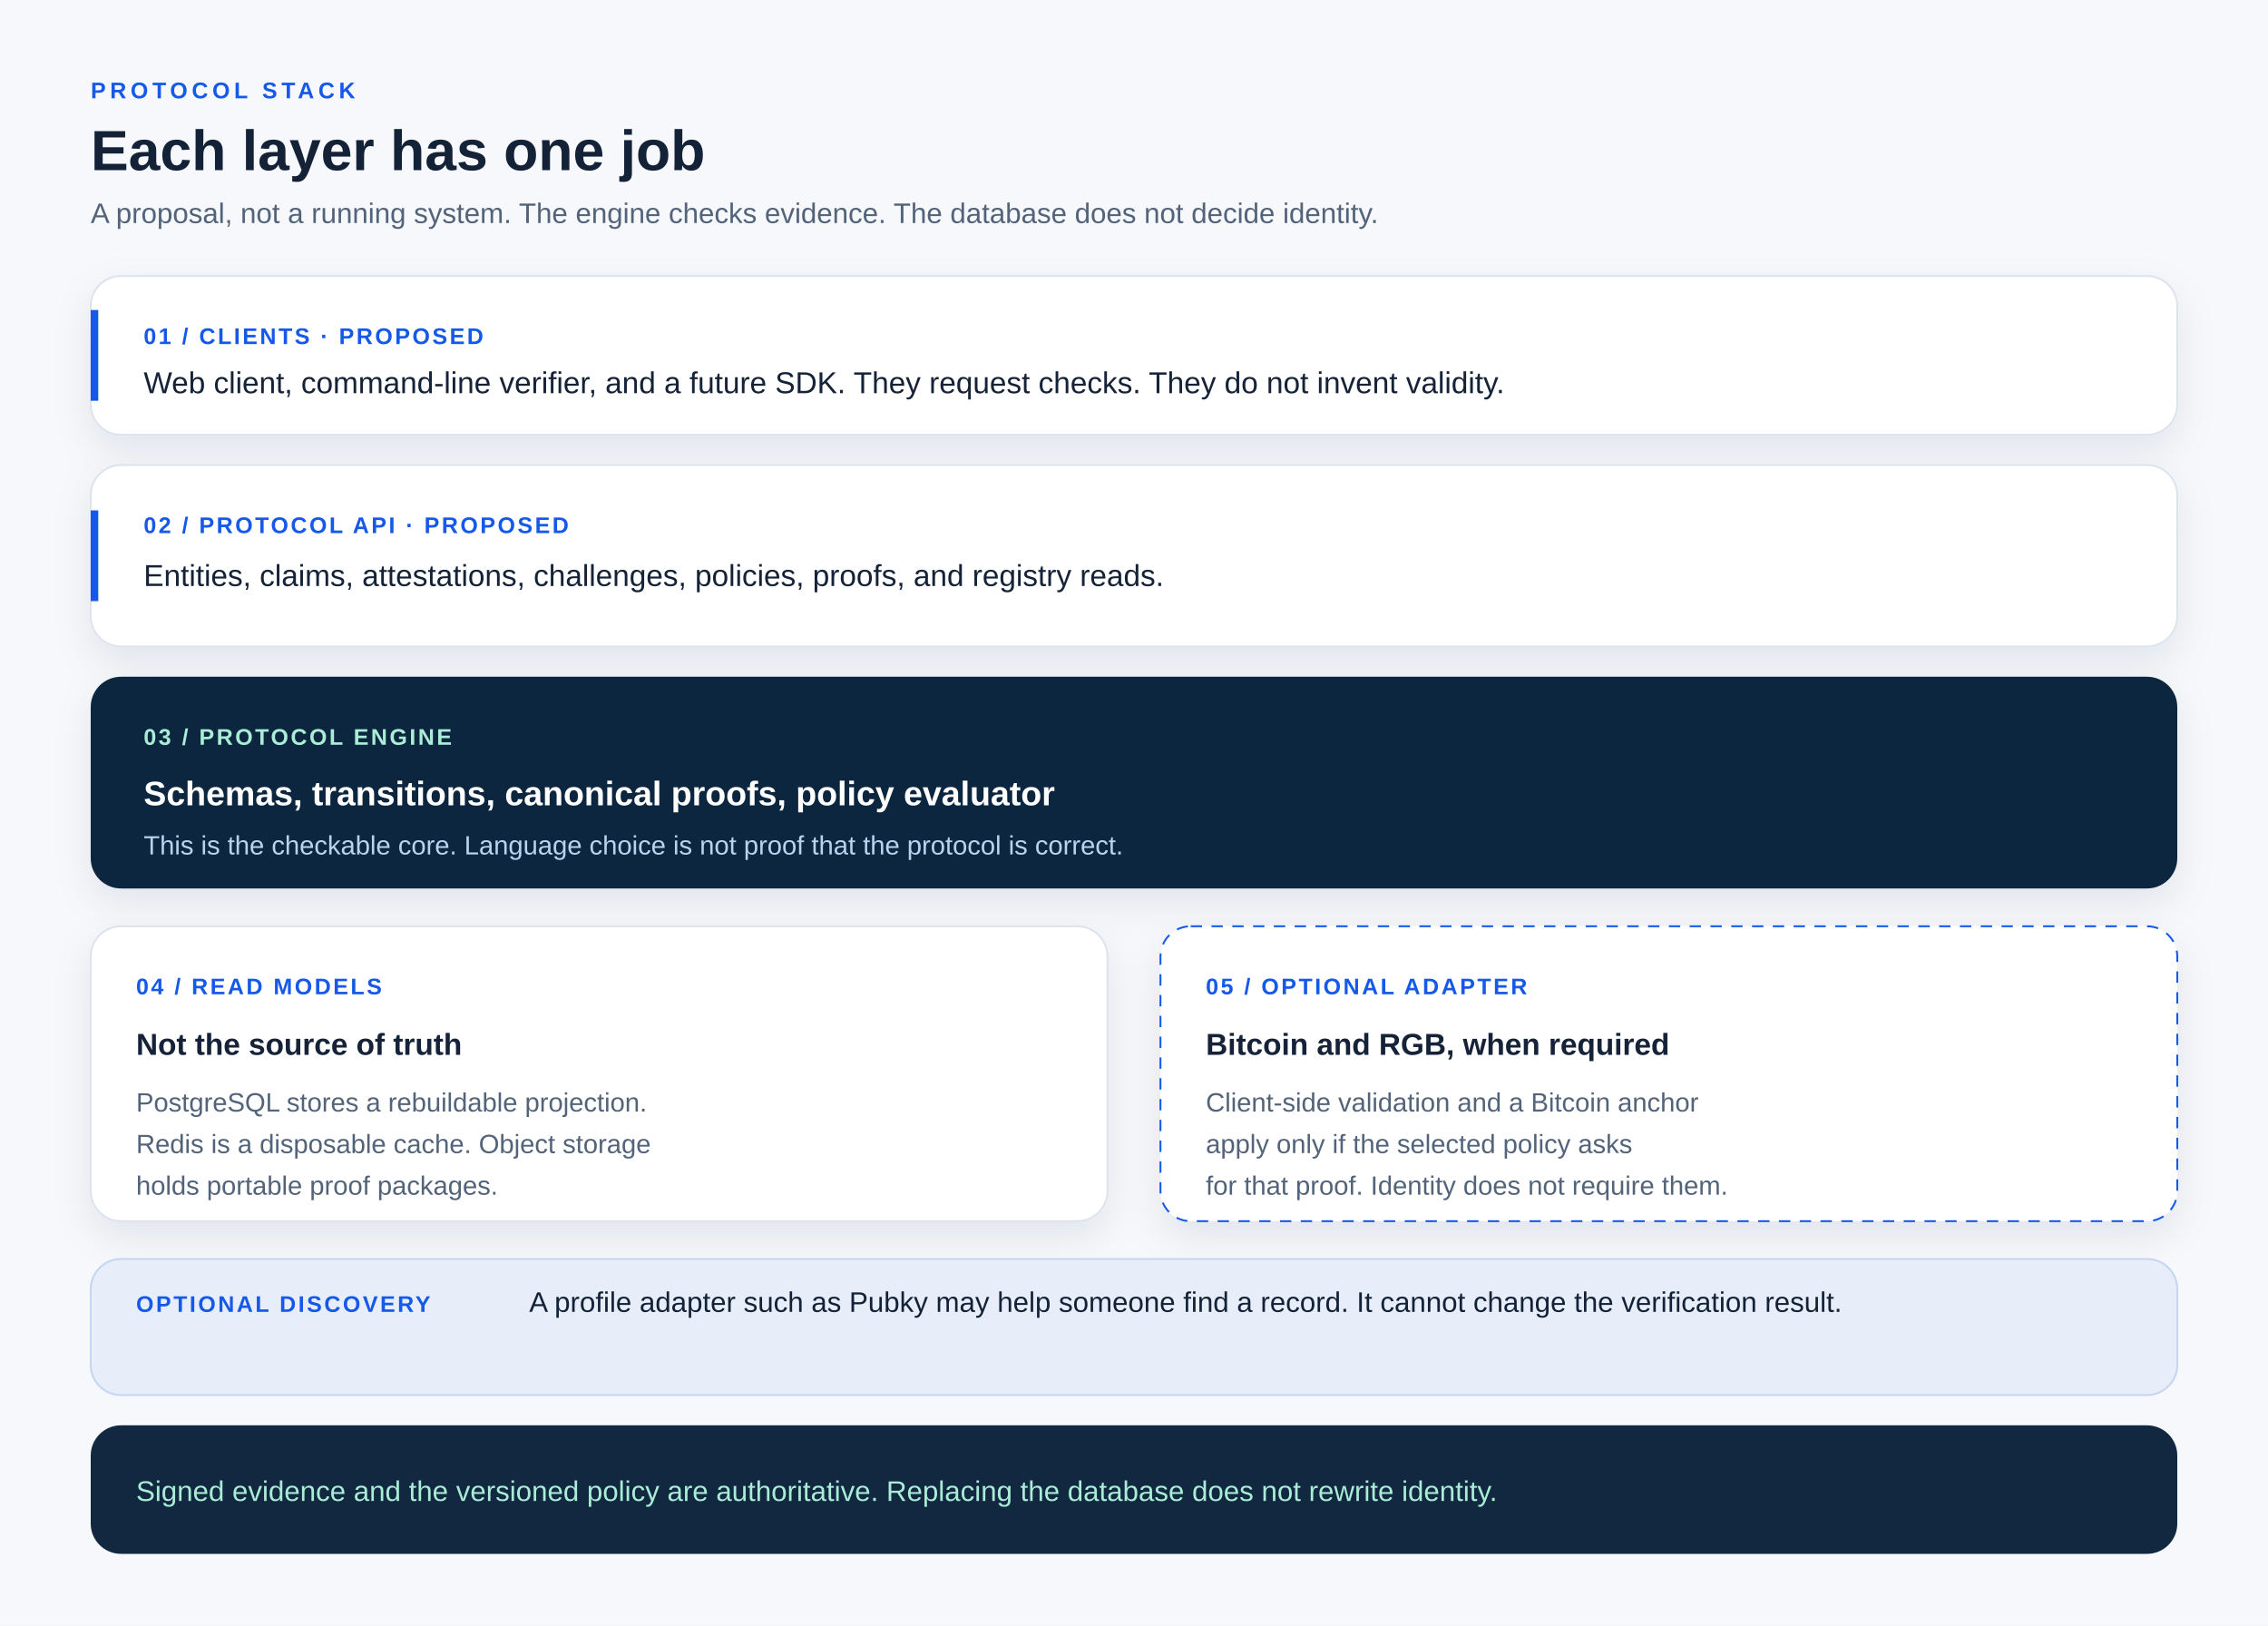
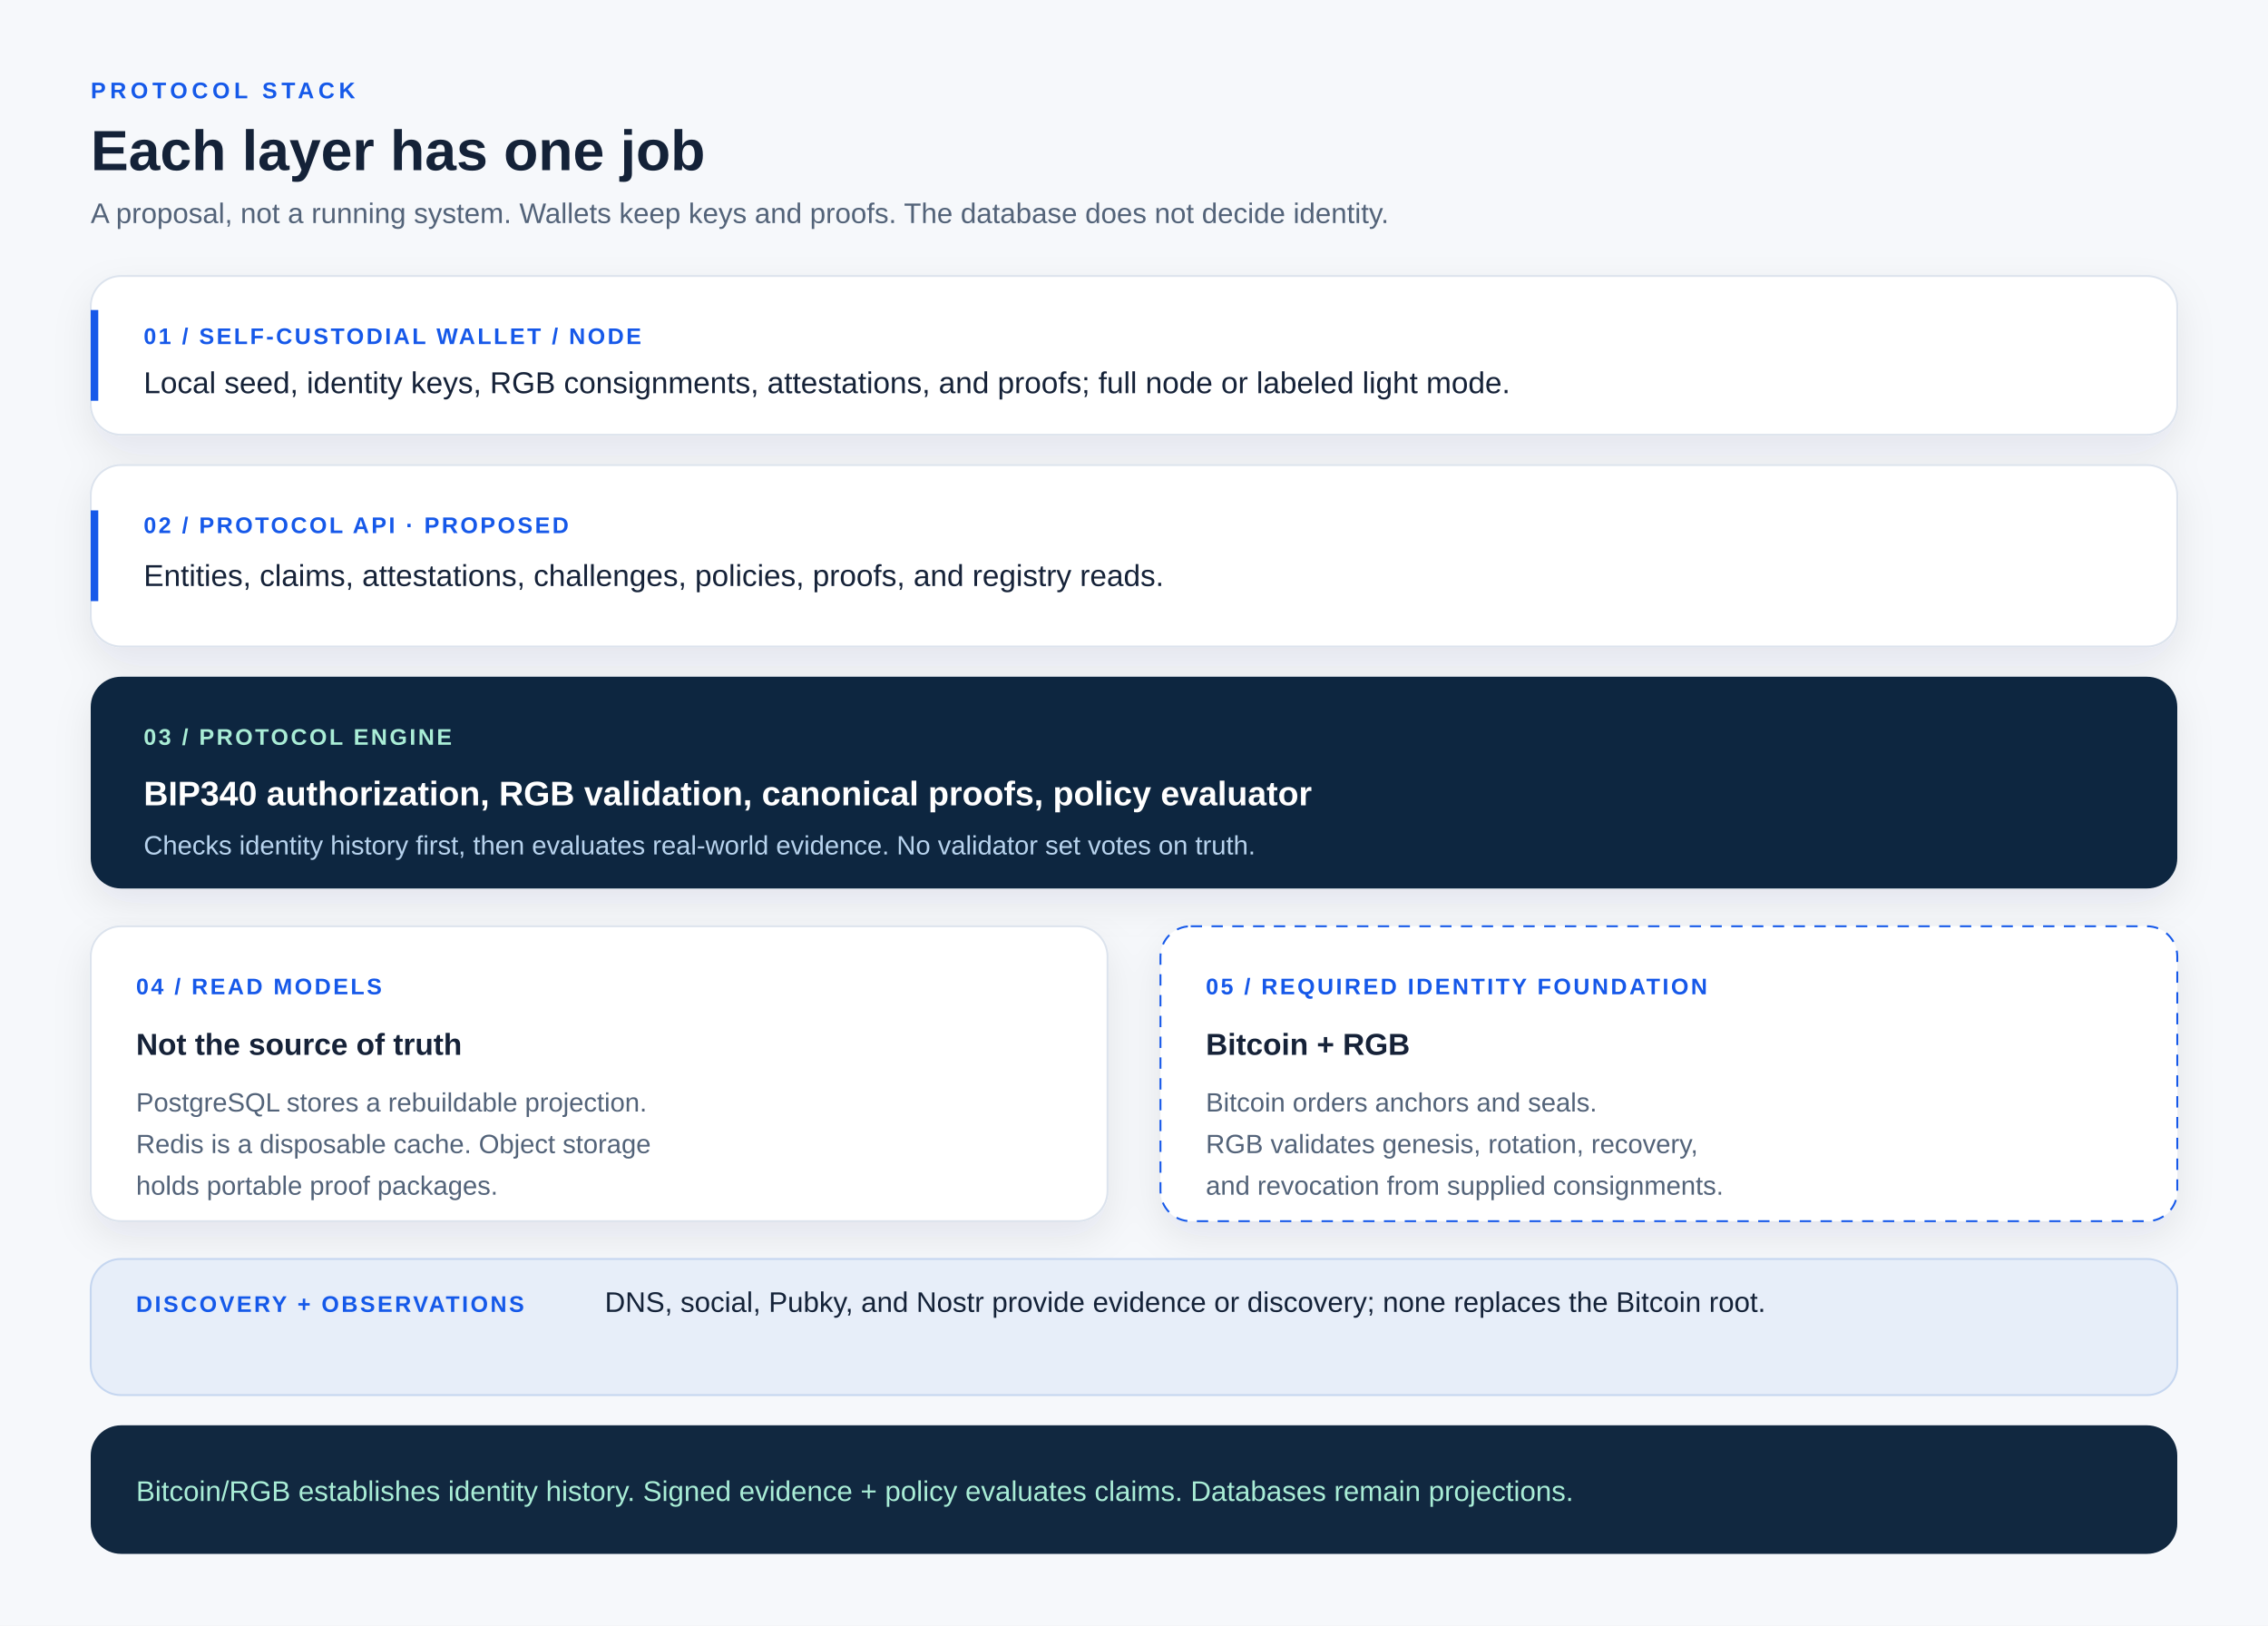
<svg xmlns="http://www.w3.org/2000/svg" viewBox="0 0 1200 860" role="img">
  <defs>
    <filter id="shadow" x="-6%" y="-8%" width="116%" height="130%">
      <feDropShadow dx="0" dy="8" stdDeviation="10" flood-color="#112840" flood-opacity="0.08" />
    </filter>
  </defs>
  <rect width="1200" height="860" fill="#f6f8fb" />
  <text x="48" y="52" fill="#1559e9" font-family="Helvetica Neue, Arial, sans-serif" font-size="12" font-weight="700" letter-spacing="2.2">PROTOCOL STACK</text>
  <text x="48" y="90" fill="#142238" font-family="Helvetica Neue, Arial, sans-serif" font-size="30" font-weight="700">Each layer has one job</text>
-   <text x="48" y="118" fill="#536379" font-family="Helvetica Neue, Arial, sans-serif" font-size="15">A proposal, not a running system. The engine checks evidence. The database does not decide identity.</text>
+   <text x="48" y="118" fill="#536379" font-family="Helvetica Neue, Arial, sans-serif" font-size="15">A proposal, not a running system. Wallets keep keys and proofs. The database does not decide identity.</text>
  <g font-family="Helvetica Neue, Arial, sans-serif" filter="url(#shadow)">
    <g transform="translate(48 146)">
      <rect width="1104" height="84" rx="16" fill="#ffffff" stroke="#dce3ed" />
      <rect x="0" y="18" width="4" height="48" fill="#1559e9" />
-       <text x="28" y="36" fill="#1559e9" font-size="12" font-weight="700" letter-spacing="1.2">01 / CLIENTS · PROPOSED</text>
-       <text x="28" y="62" fill="#142238" font-size="16">Web client, command-line verifier, and a future SDK. They request checks. They do not invent validity.</text>
+       <text x="28" y="36" fill="#1559e9" font-size="12" font-weight="700" letter-spacing="1.2">01 / SELF-CUSTODIAL WALLET / NODE</text>
+       <text x="28" y="62" fill="#142238" font-size="16">Local seed, identity keys, RGB consignments, attestations, and proofs; full node or labeled light mode.</text>
    </g>
    <g transform="translate(48 246)">
      <rect width="1104" height="96" rx="16" fill="#ffffff" stroke="#dce3ed" />
      <rect x="0" y="24" width="4" height="48" fill="#1559e9" />
      <text x="28" y="36" fill="#1559e9" font-size="12" font-weight="700" letter-spacing="1.2">02 / PROTOCOL API · PROPOSED</text>
      <text x="28" y="64" fill="#142238" font-size="16">Entities, claims, attestations, challenges, policies, proofs, and registry reads.</text>
    </g>
    <g transform="translate(48 358)">
      <rect width="1104" height="112" rx="16" fill="#112840" />
      <text x="28" y="36" fill="#a9edd6" font-size="12" font-weight="700" letter-spacing="1.2">03 / PROTOCOL ENGINE</text>
-       <text x="28" y="68" fill="#ffffff" font-size="18" font-weight="700">Schemas, transitions, canonical proofs, policy evaluator</text>
-       <text x="28" y="94" fill="#b7d3ee" font-size="14">This is the checkable core. Language choice is not proof that the protocol is correct.</text>
+       <text x="28" y="68" fill="#ffffff" font-size="18" font-weight="700">BIP340 authorization, RGB validation, canonical proofs, policy evaluator</text>
+       <text x="28" y="94" fill="#b7d3ee" font-size="14">Checks identity history first, then evaluates real-world evidence. No validator set votes on truth.</text>
    </g>
  </g>
  <g font-family="Helvetica Neue, Arial, sans-serif" filter="url(#shadow)">
    <g transform="translate(48 490)">
      <rect width="538" height="156" rx="16" fill="#ffffff" stroke="#dce3ed" />
      <text x="24" y="36" fill="#1559e9" font-size="12" font-weight="700" letter-spacing="1.2">04 / READ MODELS</text>
      <text x="24" y="68" fill="#142238" font-size="16" font-weight="700">Not the source of truth</text>
      <text x="24" y="98" fill="#536379" font-size="14">PostgreSQL stores a rebuildable projection.</text>
      <text x="24" y="120" fill="#536379" font-size="14">Redis is a disposable cache. Object storage</text>
      <text x="24" y="142" fill="#536379" font-size="14">holds portable proof packages.</text>
    </g>
    <g transform="translate(614 490)">
      <rect width="538" height="156" rx="16" fill="#ffffff" stroke="#1559e9" stroke-dasharray="6 5" />
-       <text x="24" y="36" fill="#1559e9" font-size="12" font-weight="700" letter-spacing="1.2">05 / OPTIONAL ADAPTER</text>
-       <text x="24" y="68" fill="#142238" font-size="16" font-weight="700">Bitcoin and RGB, when required</text>
-       <text x="24" y="98" fill="#536379" font-size="14">Client-side validation and a Bitcoin anchor</text>
-       <text x="24" y="120" fill="#536379" font-size="14">apply only if the selected policy asks</text>
-       <text x="24" y="142" fill="#536379" font-size="14">for that proof. Identity does not require them.</text>
+       <text x="24" y="36" fill="#1559e9" font-size="12" font-weight="700" letter-spacing="1.2">05 / REQUIRED IDENTITY FOUNDATION</text>
+       <text x="24" y="68" fill="#142238" font-size="16" font-weight="700">Bitcoin + RGB</text>
+       <text x="24" y="98" fill="#536379" font-size="14">Bitcoin orders anchors and seals.</text>
+       <text x="24" y="120" fill="#536379" font-size="14">RGB validates genesis, rotation, recovery,</text>
+       <text x="24" y="142" fill="#536379" font-size="14">and revocation from supplied consignments.</text>
    </g>
  </g>
  <g font-family="Helvetica Neue, Arial, sans-serif">
    <rect x="48" y="666" width="1104" height="72" rx="16" fill="#e7eef9" stroke="#c5d6f0" />
-     <text x="72" y="694" fill="#1559e9" font-size="12" font-weight="700" letter-spacing="1.2">OPTIONAL DISCOVERY</text>
-     <text x="280" y="694" fill="#142238" font-size="15">A profile adapter such as Pubky may help someone find a record. It cannot change the verification result.</text>
+     <text x="72" y="694" fill="#1559e9" font-size="12" font-weight="700" letter-spacing="1.2">DISCOVERY + OBSERVATIONS</text>
+     <text x="320" y="694" fill="#142238" font-size="15">DNS, social, Pubky, and Nostr provide evidence or discovery; none replaces the Bitcoin root.</text>
    <rect x="48" y="754" width="1104" height="68" rx="16" fill="#112840" />
-     <text x="72" y="794" fill="#a9edd6" font-family="Helvetica Neue, Arial, sans-serif" font-size="15">Signed evidence and the versioned policy are authoritative. Replacing the database does not rewrite identity.</text>
+     <text x="72" y="794" fill="#a9edd6" font-family="Helvetica Neue, Arial, sans-serif" font-size="15">Bitcoin/RGB establishes identity history. Signed evidence + policy evaluates claims. Databases remain projections.</text>
  </g>
</svg>
